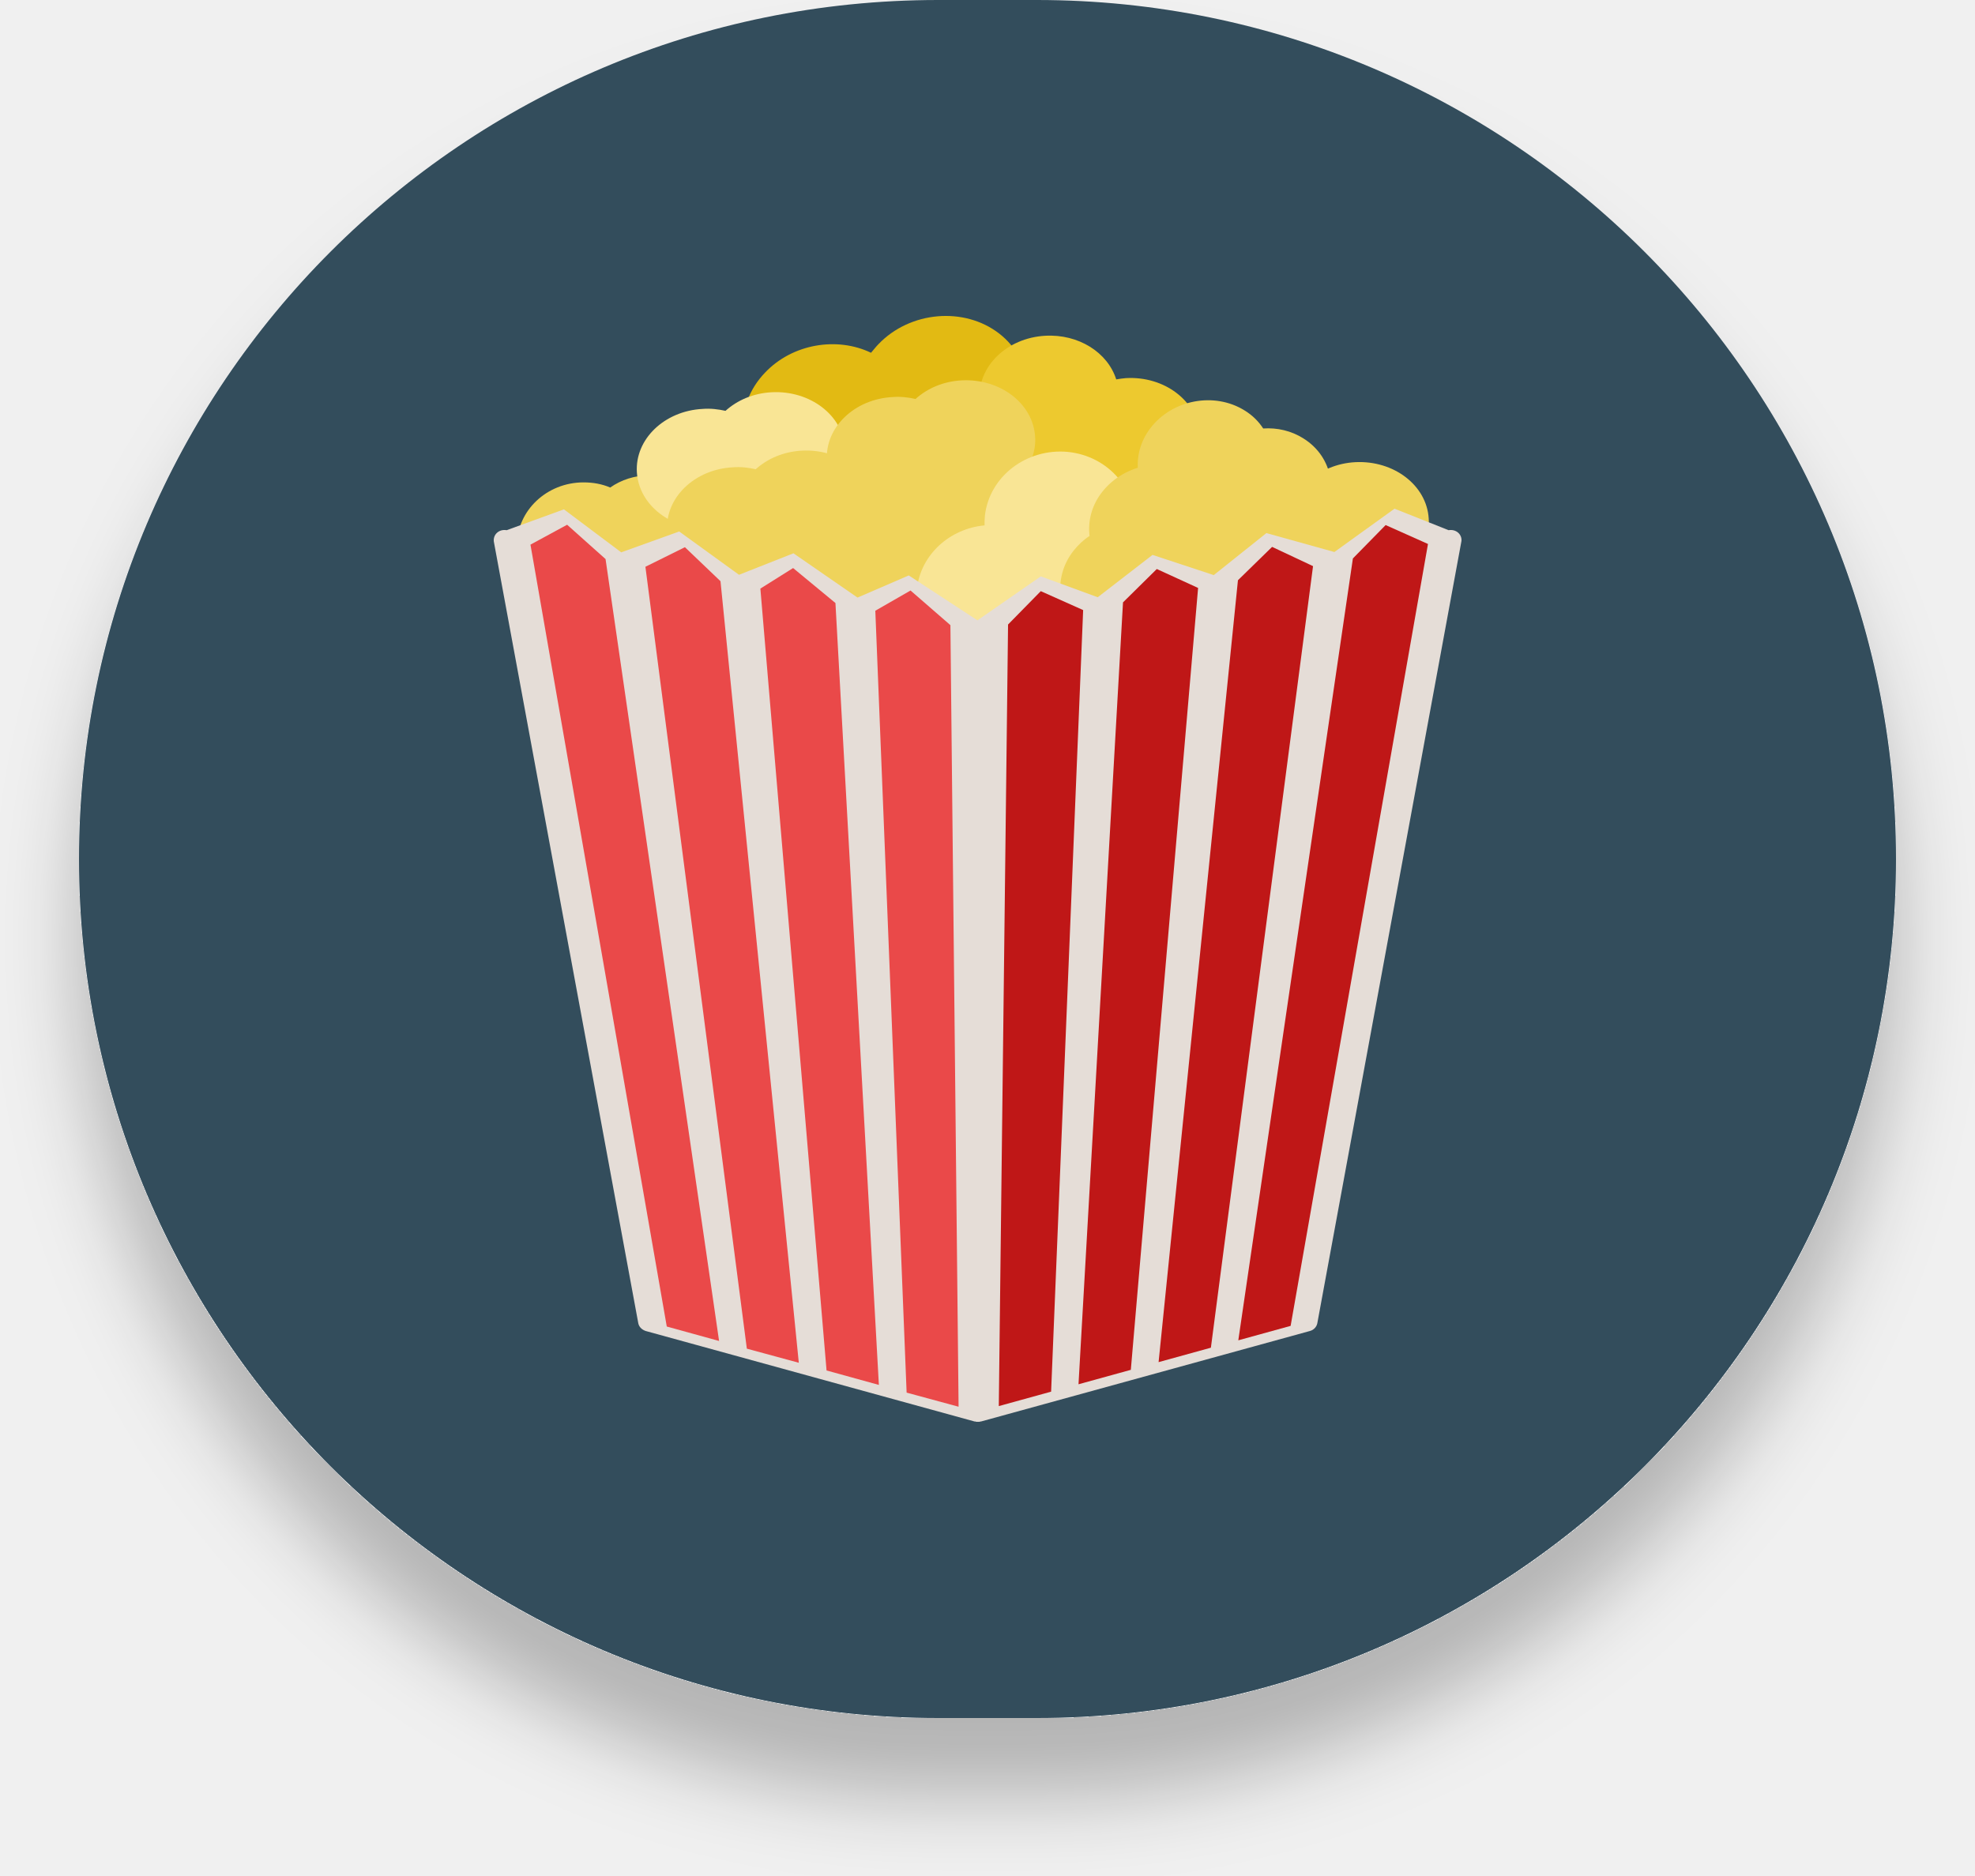
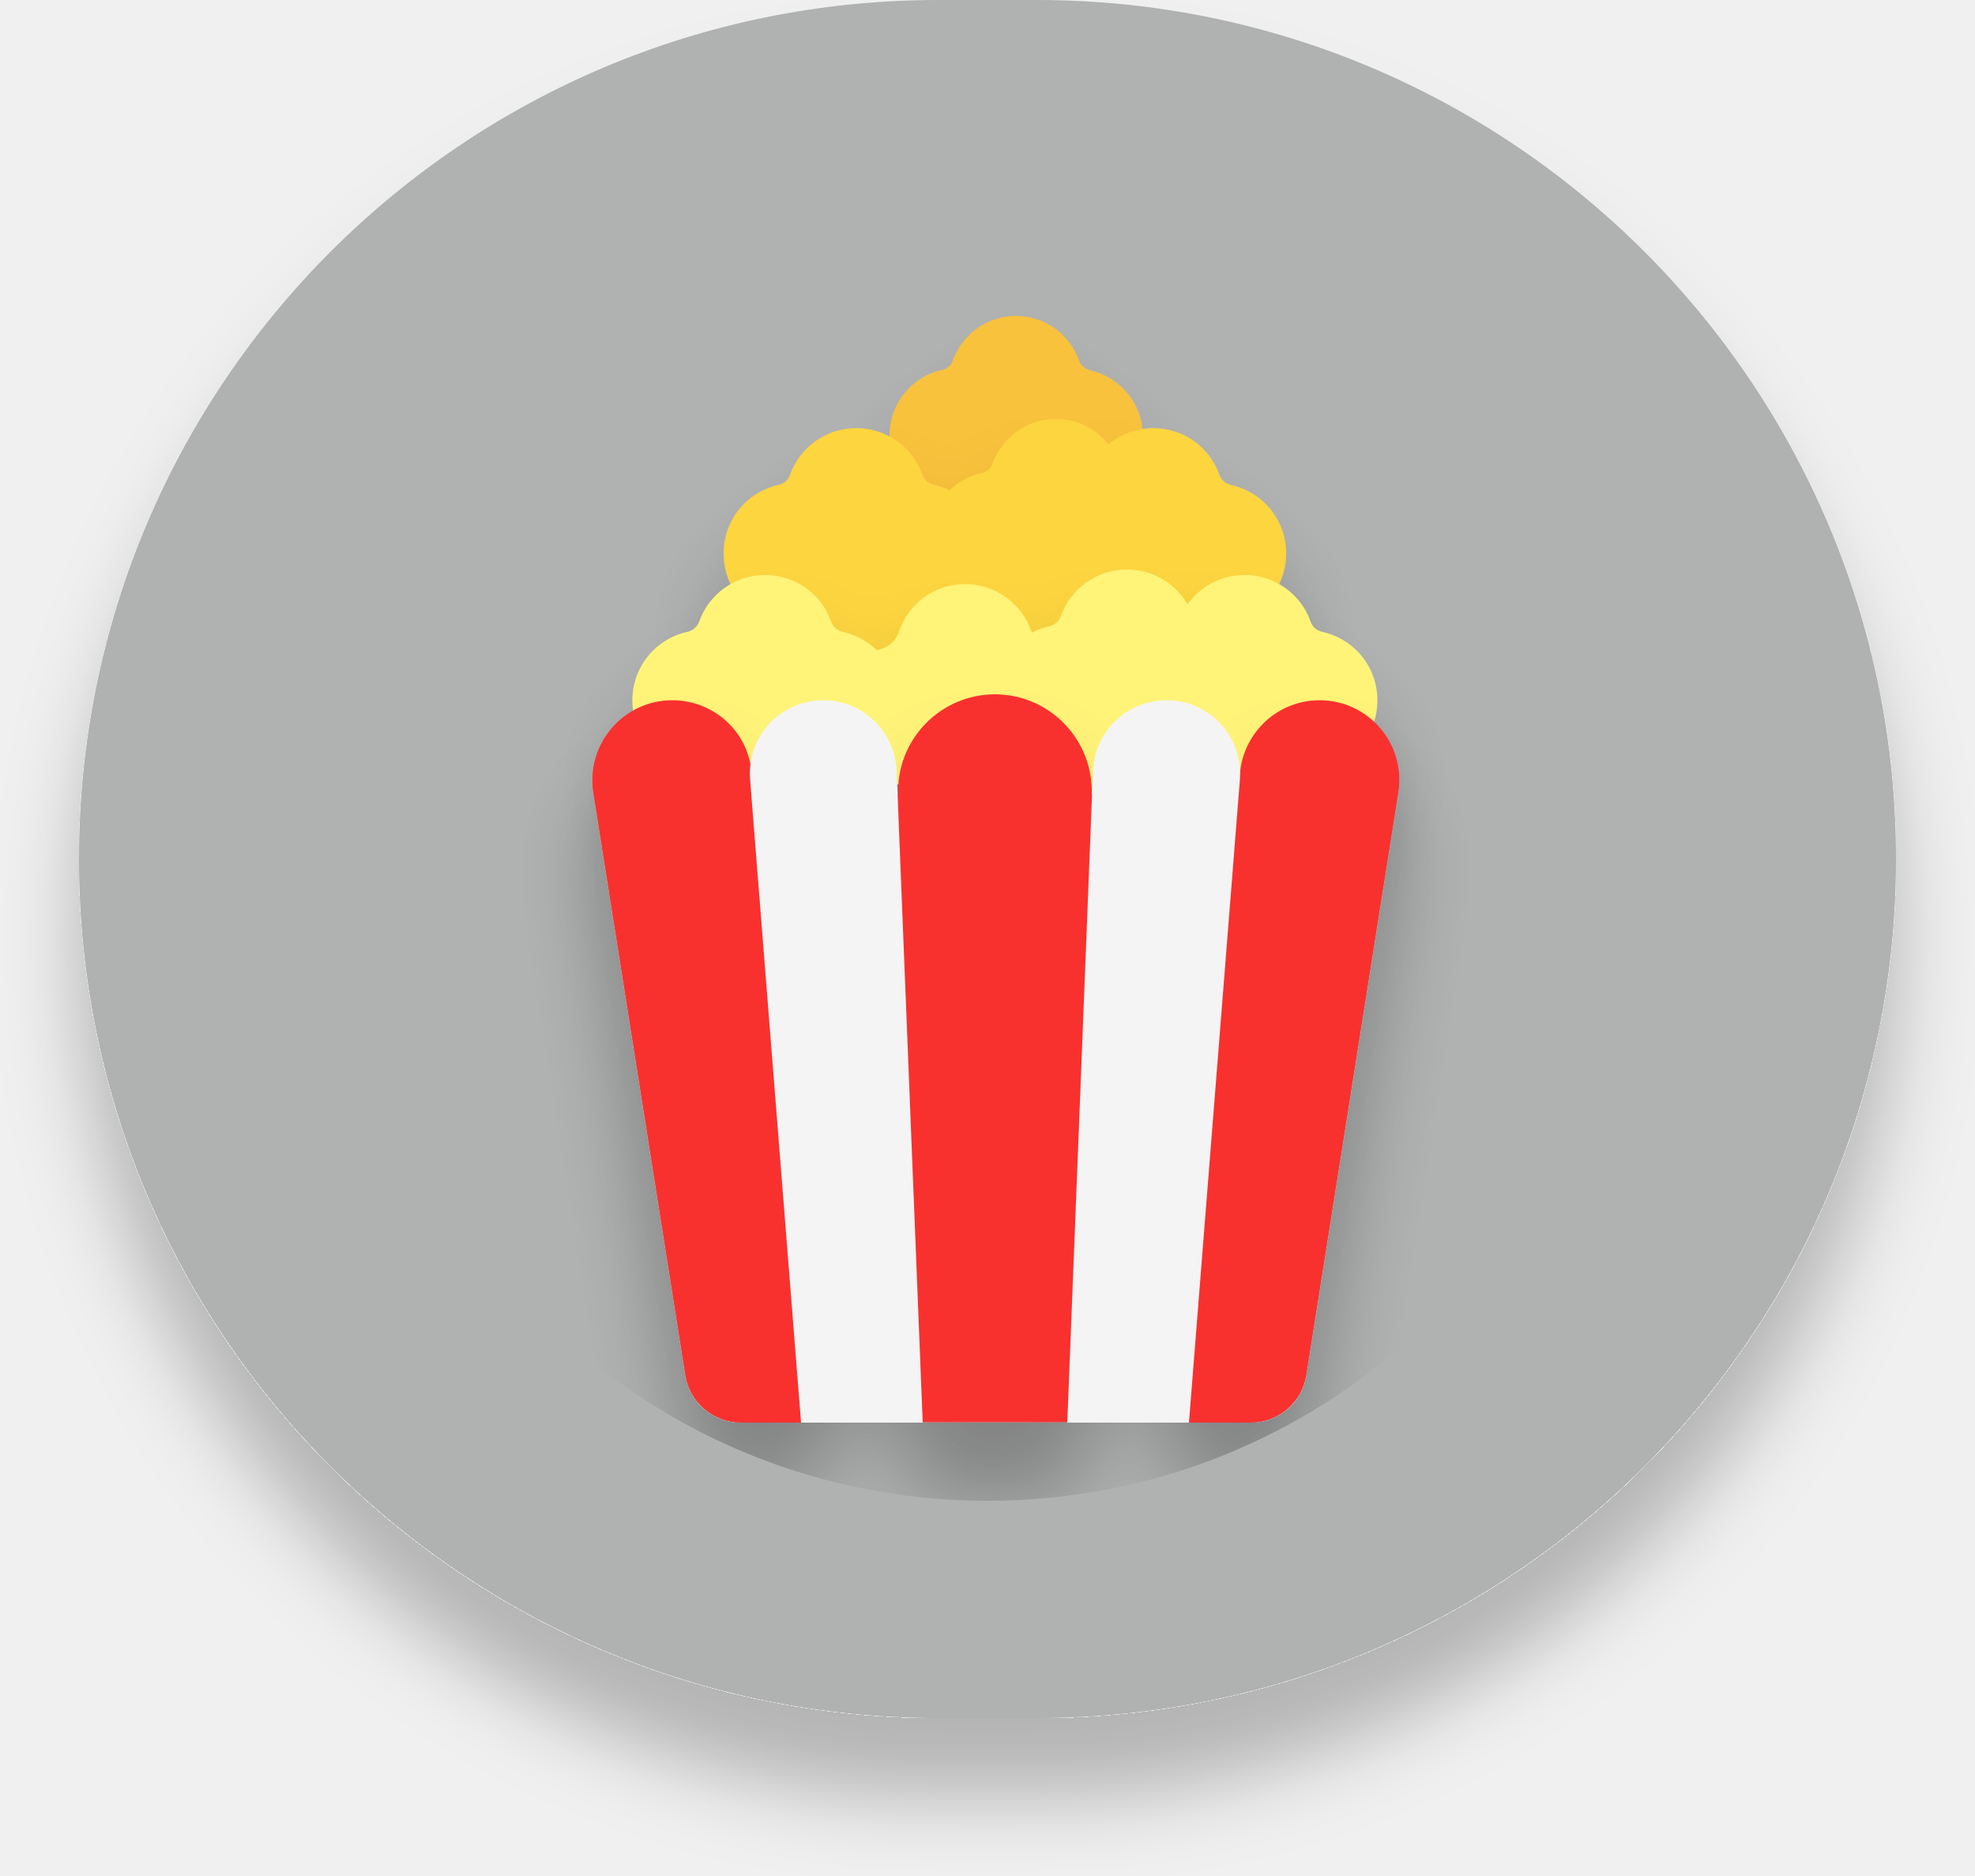
<svg xmlns="http://www.w3.org/2000/svg" width="100" height="95" viewBox="0 0 100 95" fill="none">
  <g filter="url(#filter0_d_192_34)">
-     <rect x="4" width="92" height="87" rx="43.5" fill="#334D5C" />
-     <path d="M38.734 18.871C37.13 20.545 37.274 23.031 39.04 24.395C39.761 24.948 40.626 25.24 41.509 25.289C41.743 25.76 42.103 26.183 42.554 26.54C44.32 27.921 47.059 27.677 48.662 26.004C49.419 25.208 49.797 24.217 49.779 23.258C50.176 23.031 50.554 22.755 50.897 22.413C52.5 20.74 52.356 18.254 50.59 16.889C48.824 15.524 46.086 15.752 44.482 17.425C44.338 17.572 44.23 17.718 44.103 17.864C42.374 17.035 40.121 17.409 38.734 18.871Z" fill="#E2BA13" />
-     <path d="M52.915 17.003C50.969 17.117 49.491 18.563 49.599 20.236C49.653 20.902 49.941 21.52 50.41 21.991C50.248 22.381 50.176 22.787 50.194 23.226C50.302 24.899 51.978 26.166 53.924 26.053C54.861 26.004 55.672 25.646 56.266 25.11C56.627 25.192 57.023 25.224 57.419 25.208C59.365 25.094 60.843 23.648 60.735 21.975C60.627 20.301 58.951 19.034 57.005 19.148C56.843 19.164 56.681 19.18 56.518 19.213C56.086 17.848 54.608 16.905 52.915 17.003Z" fill="#EDC92F" />
-     <path d="M36.265 27.255C36.265 25.5 34.752 24.07 32.896 24.07C32.139 24.07 31.454 24.298 30.896 24.688C30.481 24.509 30.031 24.428 29.544 24.428C27.688 24.428 26.175 25.858 26.175 27.612C26.175 28.457 26.517 29.221 27.076 29.79C26.968 30.114 26.895 30.456 26.895 30.813C26.895 32.568 28.409 33.998 30.265 33.998C32.121 33.998 33.634 32.568 33.634 30.813C33.634 30.667 33.616 30.521 33.598 30.375C35.13 30.049 36.265 28.782 36.265 27.255Z" fill="#EFD35B" />
-     <path d="M40.049 28.928C41.995 28.831 43.491 27.385 43.383 25.712C43.346 25.029 43.04 24.428 42.572 23.941C42.734 23.551 42.824 23.144 42.788 22.706C42.68 21.032 41.022 19.765 39.076 19.863C38.139 19.911 37.328 20.269 36.734 20.805C36.373 20.724 35.977 20.675 35.58 20.707C33.634 20.805 32.139 22.251 32.247 23.924C32.355 25.598 34.013 26.865 35.959 26.768C36.121 26.751 36.283 26.735 36.445 26.719C36.878 28.051 38.355 29.01 40.049 28.928Z" fill="#F9E595" />
-     <path d="M69.6 32.47C71.546 32.373 73.042 30.927 72.933 29.253C72.897 28.571 72.591 27.97 72.123 27.482C72.285 27.093 72.375 26.686 72.339 26.248C72.231 24.574 70.573 23.307 68.627 23.404C67.69 23.453 66.879 23.811 66.285 24.347C65.924 24.265 65.528 24.217 65.131 24.249C63.185 24.347 61.69 25.793 61.798 27.466C61.906 29.14 63.564 30.407 65.51 30.309C65.672 30.293 65.834 30.277 65.996 30.261C66.429 31.609 67.906 32.568 69.6 32.47Z" fill="#EFD35B" />
-     <path d="M41.581 31.886C43.527 31.788 45.022 30.342 44.914 28.669C44.878 27.986 44.572 27.385 44.103 26.898C44.266 26.508 44.356 26.101 44.32 25.663C44.212 23.989 42.554 22.722 40.608 22.82C39.671 22.868 38.86 23.226 38.265 23.762C37.905 23.681 37.508 23.632 37.112 23.664C35.166 23.762 33.67 25.208 33.779 26.881C33.887 28.555 35.544 29.822 37.49 29.725C37.653 29.708 37.815 29.692 37.977 29.676C38.409 31.024 39.887 31.967 41.581 31.886Z" fill="#EFD35B" />
-     <path d="M49.671 28.327C51.617 28.23 53.113 26.784 53.005 25.11C52.969 24.444 52.662 23.827 52.194 23.339C52.356 22.949 52.446 22.543 52.41 22.105C52.302 20.431 50.644 19.164 48.698 19.261C47.761 19.31 46.95 19.668 46.356 20.204C45.995 20.122 45.599 20.074 45.203 20.106C43.257 20.204 41.761 21.65 41.869 23.323C41.977 24.997 43.635 26.264 45.581 26.166C45.743 26.15 45.905 26.134 46.067 26.118C46.5 27.466 47.977 28.425 49.671 28.327Z" fill="#EFD35B" />
-     <path d="M66.753 26.54C67.852 25.094 67.51 23.144 65.996 22.202C65.384 21.812 64.663 21.65 63.96 21.698C63.726 21.341 63.42 21.032 63.023 20.789C61.492 19.83 59.347 20.236 58.248 21.682C57.726 22.365 57.527 23.177 57.636 23.924C57.329 24.136 57.059 24.379 56.843 24.672C55.744 26.118 56.086 28.067 57.617 29.01C59.149 29.968 61.293 29.562 62.392 28.116C62.483 27.986 62.573 27.872 62.645 27.742C64.05 28.262 65.798 27.807 66.753 26.54Z" fill="#EFD35B" />
-     <path d="M51.311 27.255C51.545 25.517 50.23 23.941 48.392 23.729C47.653 23.648 46.932 23.811 46.32 24.136C45.923 23.924 45.491 23.778 45.022 23.729C43.184 23.534 41.491 24.785 41.256 26.524C41.148 27.352 41.383 28.149 41.869 28.782C41.707 29.091 41.599 29.432 41.545 29.79C41.31 31.528 42.626 33.104 44.464 33.315C46.302 33.51 47.995 32.259 48.23 30.521C48.248 30.375 48.266 30.228 48.248 30.082C49.797 29.919 51.113 28.782 51.311 27.255Z" fill="#EFD35B" />
-     <path d="M46.428 29.806C46.194 31.788 47.707 33.543 49.797 33.754C50.644 33.835 51.455 33.656 52.122 33.267C52.572 33.51 53.059 33.656 53.599 33.721C55.69 33.916 57.563 32.487 57.798 30.504C57.906 29.562 57.617 28.669 57.077 27.97C57.257 27.612 57.365 27.239 57.419 26.833C57.654 24.85 56.14 23.096 54.068 22.884C51.978 22.689 50.104 24.119 49.869 26.101C49.851 26.264 49.851 26.443 49.851 26.605C48.086 26.768 46.626 28.084 46.428 29.806Z" fill="#F9E595" />
-     <path d="M64.284 29.871C65.42 28.441 65.095 26.491 63.582 25.517C62.969 25.127 62.266 24.948 61.546 24.98C61.311 24.623 61.005 24.314 60.609 24.054C59.095 23.079 56.951 23.469 55.816 24.899C55.275 25.581 55.077 26.378 55.167 27.141C54.861 27.336 54.59 27.596 54.356 27.889C53.239 29.318 53.545 31.268 55.059 32.243C56.572 33.218 58.717 32.828 59.852 31.398C59.942 31.268 60.032 31.154 60.104 31.024C61.546 31.561 63.294 31.106 64.284 29.871Z" fill="#EFD35B" />
-     <path d="M73.835 26.979C73.708 26.865 73.528 26.816 73.348 26.849L70.609 25.76L67.564 27.954L64.122 26.995L61.456 29.123L58.356 28.1L55.581 30.244L52.698 29.188L49.491 31.414L46.013 29.14L43.419 30.261L40.175 28.019L37.418 29.107L34.391 26.914L31.454 27.97L28.553 25.793L25.652 26.849C25.472 26.816 25.292 26.865 25.166 26.979C25.039 27.093 24.985 27.255 25.003 27.418L32.319 67.012C32.355 67.191 32.499 67.337 32.697 67.402L49.347 71.984C49.347 71.984 49.347 71.984 49.365 71.984H49.383C49.401 71.984 49.419 72 49.437 72C49.455 72 49.473 72 49.491 72H49.509H49.527C49.545 72 49.563 72 49.581 72C49.599 72 49.617 72 49.635 71.984H49.653C49.653 71.984 49.653 71.984 49.671 71.984L66.321 67.402C66.519 67.353 66.663 67.191 66.699 67.012L73.997 27.401C74.015 27.255 73.961 27.093 73.835 26.979Z" fill="#E5DDD7" />
-     <path d="M26.859 27.58L33.761 67.175L36.409 67.906L30.661 28.311L28.715 26.573L26.859 27.58Z" fill="#EA4949" />
-     <path d="M32.679 28.701L37.815 68.296L40.446 69.01L36.481 29.432L34.679 27.71L32.679 28.701Z" fill="#EA4949" />
-     <path d="M38.5 29.806L41.851 69.4L44.5 70.132L42.301 30.537L40.157 28.766L38.5 29.806Z" fill="#EA4949" />
-     <path d="M44.32 30.927L45.905 70.522L48.536 71.236L48.122 31.658L46.103 29.903L44.32 30.927Z" fill="#EA4949" />
-     <path d="M51.041 31.625L50.572 71.204L53.221 70.473L54.843 30.894L52.698 29.936L51.041 31.625Z" fill="#BF1717" />
-     <path d="M56.861 30.504L54.608 70.099L57.257 69.368L60.663 29.773L58.572 28.815L56.861 30.504Z" fill="#BF1717" />
-     <path d="M62.681 29.383L58.663 68.978L61.311 68.247L66.483 28.669L64.41 27.694L62.681 29.383Z" fill="#BF1717" />
-     <path d="M68.501 28.279L62.699 67.873L65.348 67.142L72.303 27.547L70.159 26.589L68.501 28.279Z" fill="#BF1717" />
+     <rect x="4" width="92" height="87" rx="43.5" fill="#717273" fill-opacity="0.5" />
+     <g clip-path="url(#clip0_192_34)">
+       <g filter="url(#filter1_d_192_34)">
+         <path d="M57.86 22.06C57.86 20.44 56.72 19.1 55.22 18.76C54.96 18.7 54.74 18.52 54.64 18.28C54.18 16.94 52.92 16 51.44 16C49.96 16 48.72 16.94 48.24 18.26C48.16 18.52 47.94 18.68 47.68 18.74C46.16 19.08 45.04 20.44 45.04 22.06C45.04 23.68 46.18 25.02 47.68 25.36C47.94 25.42 48.16 25.6 48.26 25.84C48.72 27.16 49.98 28.1 51.46 28.1C52.94 28.1 54.18 27.16 54.66 25.84C54.74 25.58 54.98 25.4 55.24 25.36C56.72 25.02 57.86 23.66 57.86 22.06Z" fill="#F9C23C" />
+       </g>
+       <g filter="url(#filter2_d_192_34)">
+         <path d="M56.124 22.505C56.74 21.989 57.535 21.68 58.4 21.68C59.94 21.68 61.26 22.66 61.74 24.04C61.84 24.32 62.06 24.5 62.34 24.56C63.94 24.92 65.12 26.32 65.12 28.02C65.12 29.72 63.94 31.12 62.34 31.48C62.06 31.54 61.84 31.74 61.74 32C61.26 33.38 59.94 34.36 58.4 34.36C57.138 34.36 56.024 33.702 55.399 32.705C54.854 33.081 54.195 33.3 53.48 33.3C52 33.3 50.74 32.36 50.28 31.04C50.18 30.8 49.96 30.62 49.7 30.56C49.515 30.518 49.335 30.461 49.162 30.389C48.672 30.926 48.019 31.314 47.28 31.48C47 31.54 46.78 31.74 46.68 32C46.2 33.38 44.88 34.36 43.34 34.36C41.8 34.36 40.48 33.38 40 32C39.92 31.72 39.68 31.54 39.4 31.48C37.82 31.12 36.64 29.72 36.64 28.02C36.64 26.32 37.82 24.92 39.4 24.56C39.68 24.5 39.92 24.32 40 24.04C40.5 22.66 41.8 21.68 43.36 21.68C44.9 21.68 46.22 22.66 46.7 24.04C46.8 24.32 47.02 24.5 47.3 24.56C47.575 24.622 47.838 24.715 48.085 24.834C48.522 24.408 49.073 24.099 49.68 23.96C49.94 23.92 50.18 23.74 50.26 23.48C50.74 22.16 51.98 21.22 53.46 21.22C54.54 21.22 55.503 21.721 56.124 22.505Z" fill="#FCD53F" />
+       </g>
+       <g filter="url(#filter3_d_192_34)">
+         <path d="M57.06 28.84C58.369 28.84 59.519 29.548 60.13 30.609C60.771 29.706 61.83 29.12 63.02 29.12C64.56 29.12 65.88 30.1 66.36 31.48C66.46 31.76 66.68 31.94 66.96 32C68.56 32.36 69.74 33.76 69.74 35.46C69.74 37.14 68.56 38.56 66.96 38.92C66.68 38.98 66.46 39.18 66.36 39.44C65.88 40.82 64.56 41.8 63.02 41.8C61.711 41.8 60.56 41.092 59.95 40.032C59.309 40.935 58.25 41.52 57.06 41.52C55.582 41.52 54.307 40.618 53.782 39.326C53.381 39.538 52.934 39.676 52.46 39.72C50.94 39.86 49.58 39.04 48.96 37.78C48.32 39.04 46.98 39.86 45.46 39.72C44.628 39.641 43.875 39.272 43.307 38.717C43.107 38.803 42.897 38.871 42.68 38.92C42.4 38.98 42.18 39.18 42.08 39.44C41.6 40.82 40.28 41.8 38.74 41.8C37.2 41.8 35.88 40.82 35.4 39.44C35.3 39.16 35.08 38.98 34.8 38.92C33.2 38.56 32.02 37.16 32.02 35.46C32.02 33.76 33.22 32.34 34.8 32C35.08 31.94 35.3 31.74 35.4 31.48C35.88 30.1 37.2 29.12 38.74 29.12C40.3 29.12 41.6 30.1 42.08 31.48C42.18 31.76 42.4 31.94 42.68 32C43.348 32.15 43.943 32.482 44.409 32.941C44.498 32.904 44.588 32.87 44.68 32.84C45.06 32.72 45.36 32.42 45.5 32.04C45.96 30.6 47.28 29.58 48.86 29.58C50.42 29.58 51.74 30.58 52.22 31.98C52.227 32.002 52.234 32.024 52.242 32.045C52.516 31.901 52.811 31.791 53.12 31.72C53.4 31.66 53.62 31.46 53.72 31.2C54.2 29.82 55.52 28.84 57.06 28.84Z" fill="#FFF478" />
+       </g>
+       <g filter="url(#filter4_d_192_34)">
+         <path d="M45.48 40.26C45.36 37.48 47.6 35.16 50.38 35.16C53.16 35.16 55.38 37.48 55.28 40.26L62.78 39.18C62.96 37.08 64.7 35.46 66.82 35.46C69.3 35.46 71.2 37.68 70.8 40.14L66.14 69.64C65.92 71.02 64.72 72.04 63.32 72.04H60.18L57.365 63.609L54.04 72.02H46.72L44.148 65.412L40.66 72.04H37.52C36.12 72.04 34.92 71.02 34.7 69.64L30.04 40.14C29.66 37.68 31.56 35.46 34.04 35.46C36.16 35.46 37.92 37.08 38.06 39.18L45.48 40.26Z" fill="#F8312F" />
+       </g>
+       <path d="M40.56 72.04L37.98 39.48C37.8 37.3 39.52 35.46 41.68 35.46C43.68 35.46 45.32 37.04 45.4 39.04L46.72 72.04H40.56Z" fill="#F4F4F4" />
+       <path d="M54.04 72.04L55.34 39.04C55.42 37.04 57.06 35.46 59.06 35.46C61.24 35.46 62.96 37.32 62.78 39.48L60.2 72.04H54.04Z" fill="#F4F4F4" />
+     </g>
  </g>
  <defs>
    <filter id="filter0_d_192_34" x="0" y="0" width="100" height="95" filterUnits="userSpaceOnUse" color-interpolation-filters="sRGB">
      <feFlood flood-opacity="0" result="BackgroundImageFix" />
      <feColorMatrix in="SourceAlpha" type="matrix" values="0 0 0 0 0 0 0 0 0 0 0 0 0 0 0 0 0 0 127 0" result="hardAlpha" />
      <feOffset dy="4" />
      <feGaussianBlur stdDeviation="2" />
      <feComposite in2="hardAlpha" operator="out" />
      <feColorMatrix type="matrix" values="0 0 0 0 0 0 0 0 0 0 0 0 0 0 0 0 0 0 0.25 0" />
      <feBlend mode="normal" in2="BackgroundImageFix" result="effect1_dropShadow_192_34" />
      <feBlend mode="normal" in="SourceGraphic" in2="effect1_dropShadow_192_34" result="shape" />
    </filter>
+     <filter id="filter1_d_192_34" x="41.04" y="16" width="20.82" height="20.1" filterUnits="userSpaceOnUse" color-interpolation-filters="sRGB">
+       <feFlood flood-opacity="0" result="BackgroundImageFix" />
+       <feColorMatrix in="SourceAlpha" type="matrix" values="0 0 0 0 0 0 0 0 0 0 0 0 0 0 0 0 0 0 127 0" result="hardAlpha" />
+       <feOffset dy="4" />
+       <feGaussianBlur stdDeviation="2" />
+       <feComposite in2="hardAlpha" operator="out" />
+       <feColorMatrix type="matrix" values="0 0 0 0 0 0 0 0 0 0 0 0 0 0 0 0 0 0 0.25 0" />
+       <feBlend mode="normal" in2="BackgroundImageFix" result="effect1_dropShadow_192_34" />
+       <feBlend mode="normal" in="SourceGraphic" in2="effect1_dropShadow_192_34" result="shape" />
+     </filter>
+     <filter id="filter2_d_192_34" x="32.64" y="21.22" width="36.48" height="21.14" filterUnits="userSpaceOnUse" color-interpolation-filters="sRGB">
+       <feFlood flood-opacity="0" result="BackgroundImageFix" />
+       <feColorMatrix in="SourceAlpha" type="matrix" values="0 0 0 0 0 0 0 0 0 0 0 0 0 0 0 0 0 0 127 0" result="hardAlpha" />
+       <feOffset dy="4" />
+       <feGaussianBlur stdDeviation="2" />
+       <feComposite in2="hardAlpha" operator="out" />
+       <feColorMatrix type="matrix" values="0 0 0 0 0 0 0 0 0 0 0 0 0 0 0 0 0 0 0.25 0" />
+       <feBlend mode="normal" in2="BackgroundImageFix" result="effect1_dropShadow_192_34" />
+       <feBlend mode="normal" in="SourceGraphic" in2="effect1_dropShadow_192_34" result="shape" />
+     </filter>
+     <filter id="filter3_d_192_34" x="28.02" y="28.84" width="45.72" height="20.96" filterUnits="userSpaceOnUse" color-interpolation-filters="sRGB">
+       <feFlood flood-opacity="0" result="BackgroundImageFix" />
+       <feColorMatrix in="SourceAlpha" type="matrix" values="0 0 0 0 0 0 0 0 0 0 0 0 0 0 0 0 0 0 127 0" result="hardAlpha" />
+       <feOffset dy="4" />
+       <feGaussianBlur stdDeviation="2" />
+       <feComposite in2="hardAlpha" operator="out" />
+       <feColorMatrix type="matrix" values="0 0 0 0 0 0 0 0 0 0 0 0 0 0 0 0 0 0 0.25 0" />
+       <feBlend mode="normal" in2="BackgroundImageFix" result="effect1_dropShadow_192_34" />
+       <feBlend mode="normal" in="SourceGraphic" in2="effect1_dropShadow_192_34" result="shape" />
+     </filter>
+     <filter id="filter4_d_192_34" x="25.992" y="35.16" width="48.862" height="44.88" filterUnits="userSpaceOnUse" color-interpolation-filters="sRGB">
+       <feFlood flood-opacity="0" result="BackgroundImageFix" />
+       <feColorMatrix in="SourceAlpha" type="matrix" values="0 0 0 0 0 0 0 0 0 0 0 0 0 0 0 0 0 0 127 0" result="hardAlpha" />
+       <feOffset dy="4" />
+       <feGaussianBlur stdDeviation="2" />
+       <feComposite in2="hardAlpha" operator="out" />
+       <feColorMatrix type="matrix" values="0 0 0 0 0 0 0 0 0 0 0 0 0 0 0 0 0 0 0.25 0" />
+       <feBlend mode="normal" in2="BackgroundImageFix" result="effect1_dropShadow_192_34" />
+       <feBlend mode="normal" in="SourceGraphic" in2="effect1_dropShadow_192_34" result="shape" />
+     </filter>
+     <clipPath id="clip0_192_34">
+       <rect x="18" y="12" width="64" height="64" rx="32" fill="white" />
+     </clipPath>
  </defs>
</svg>
